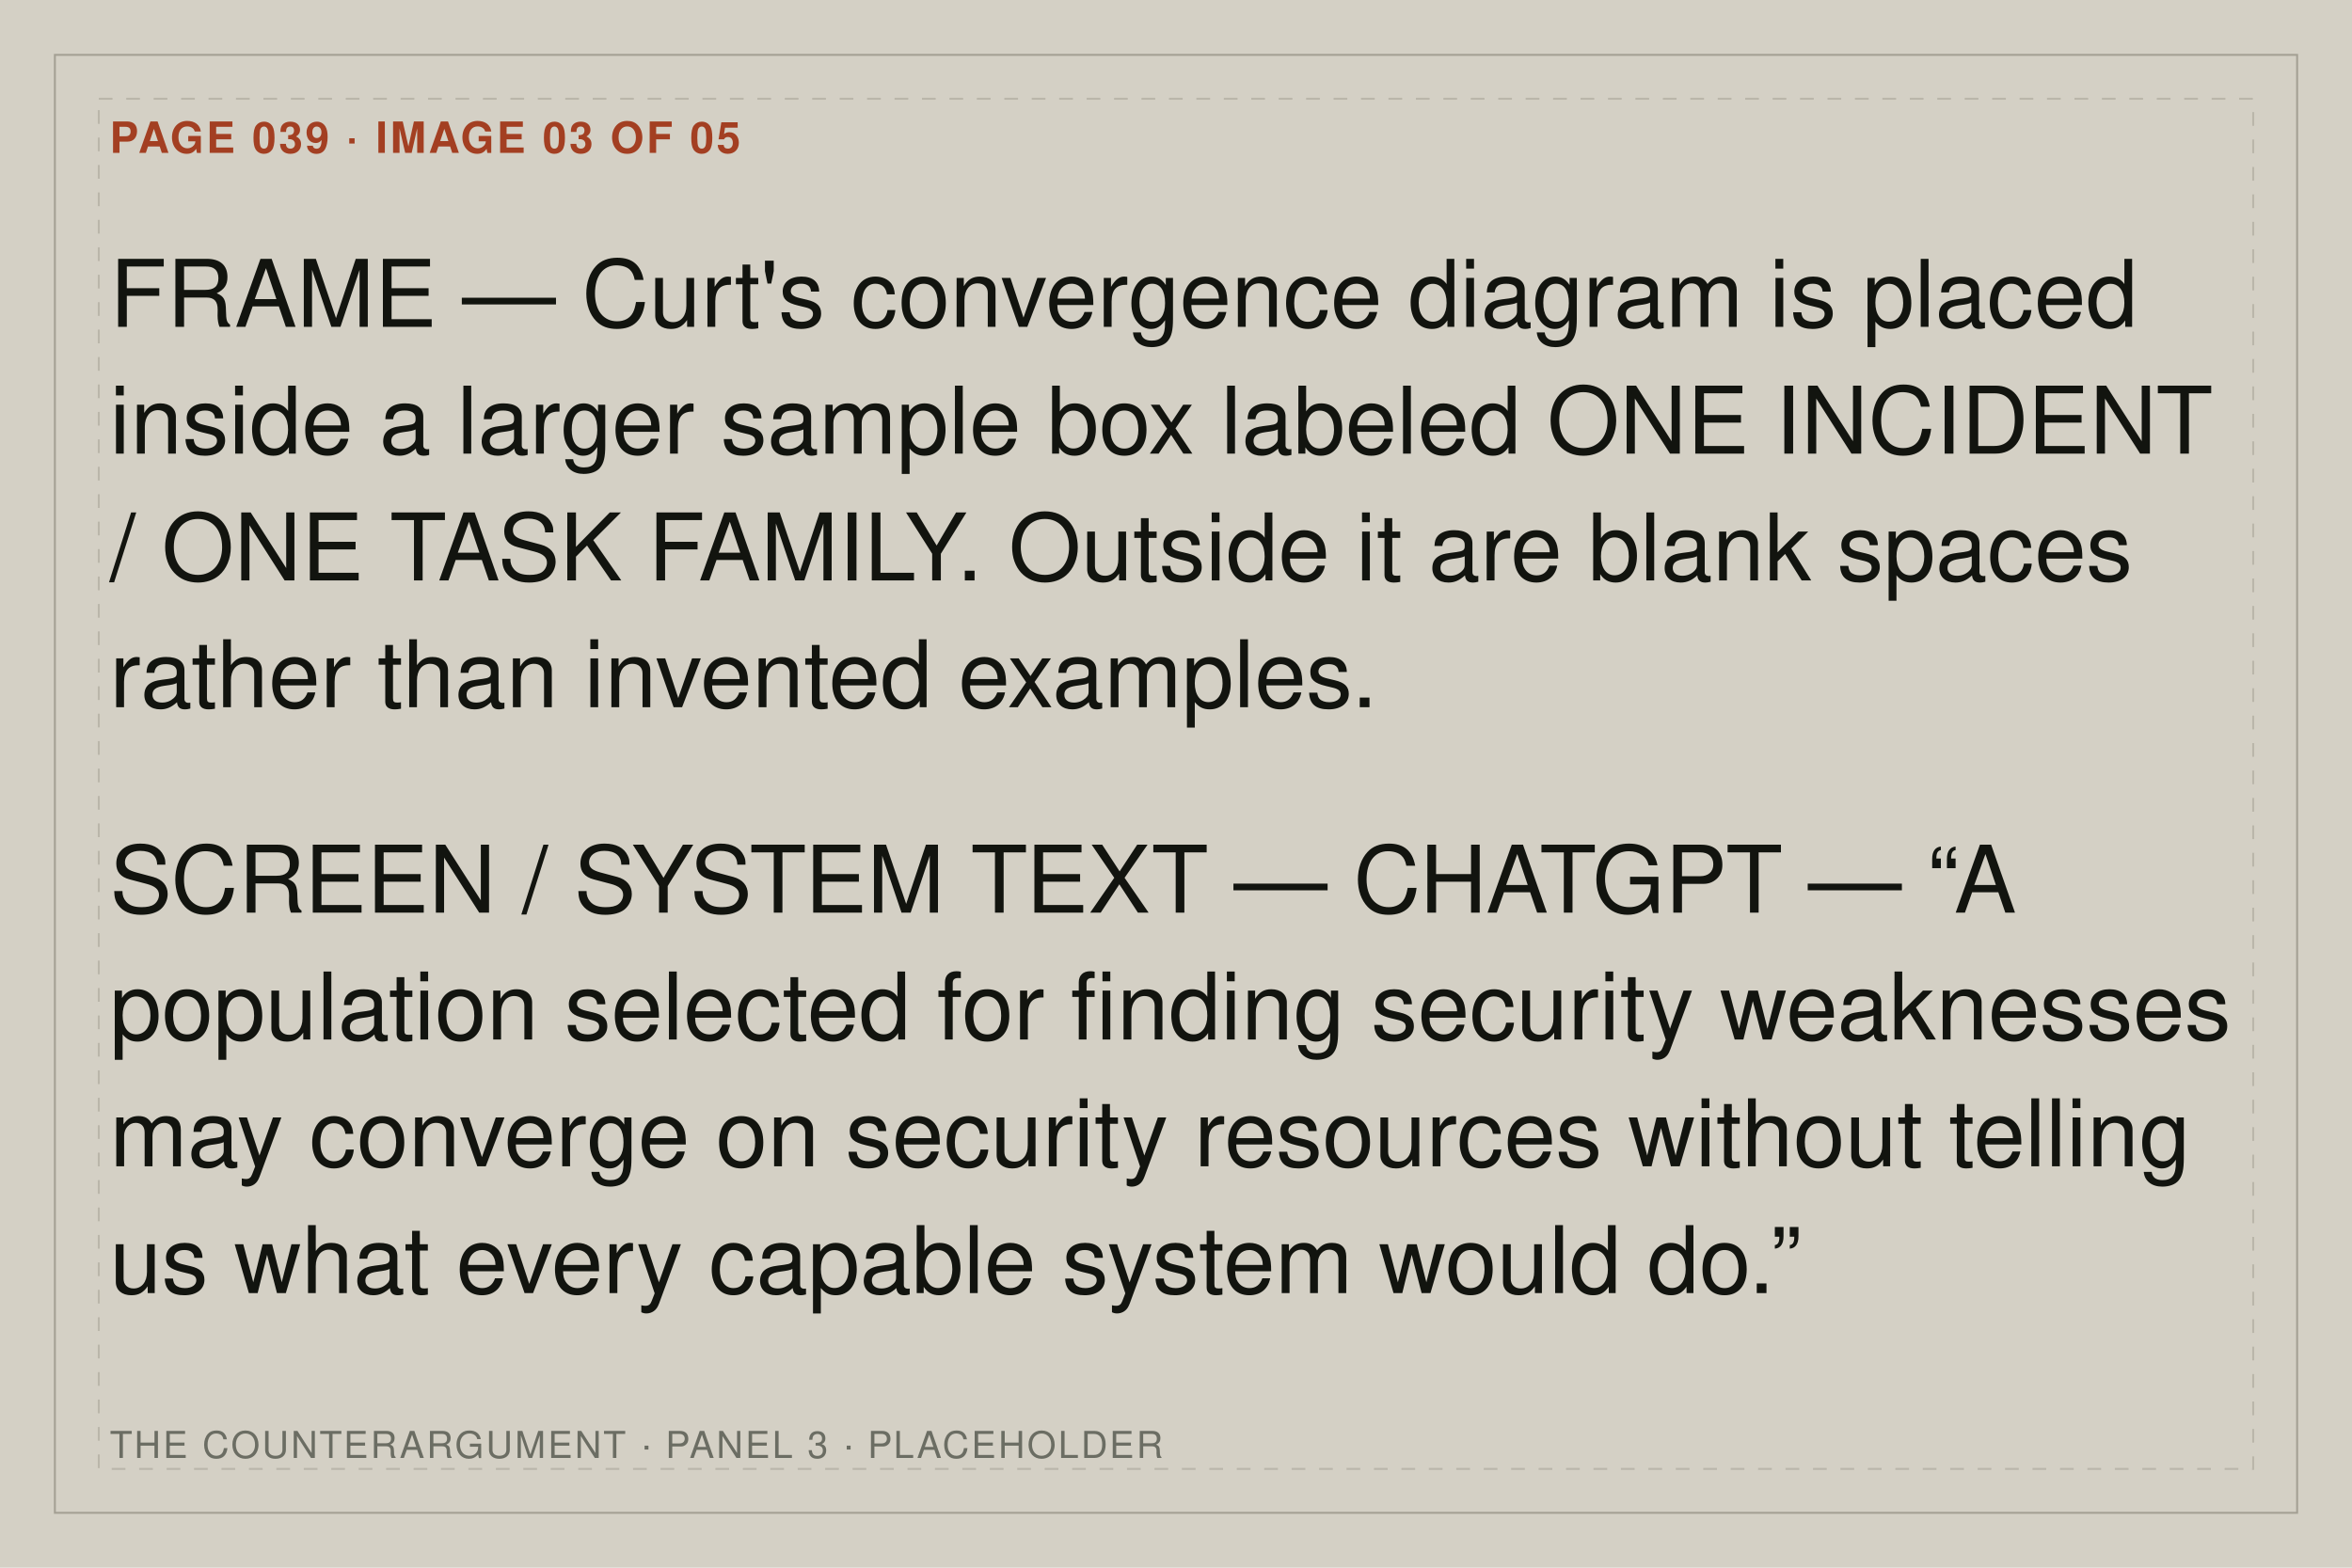
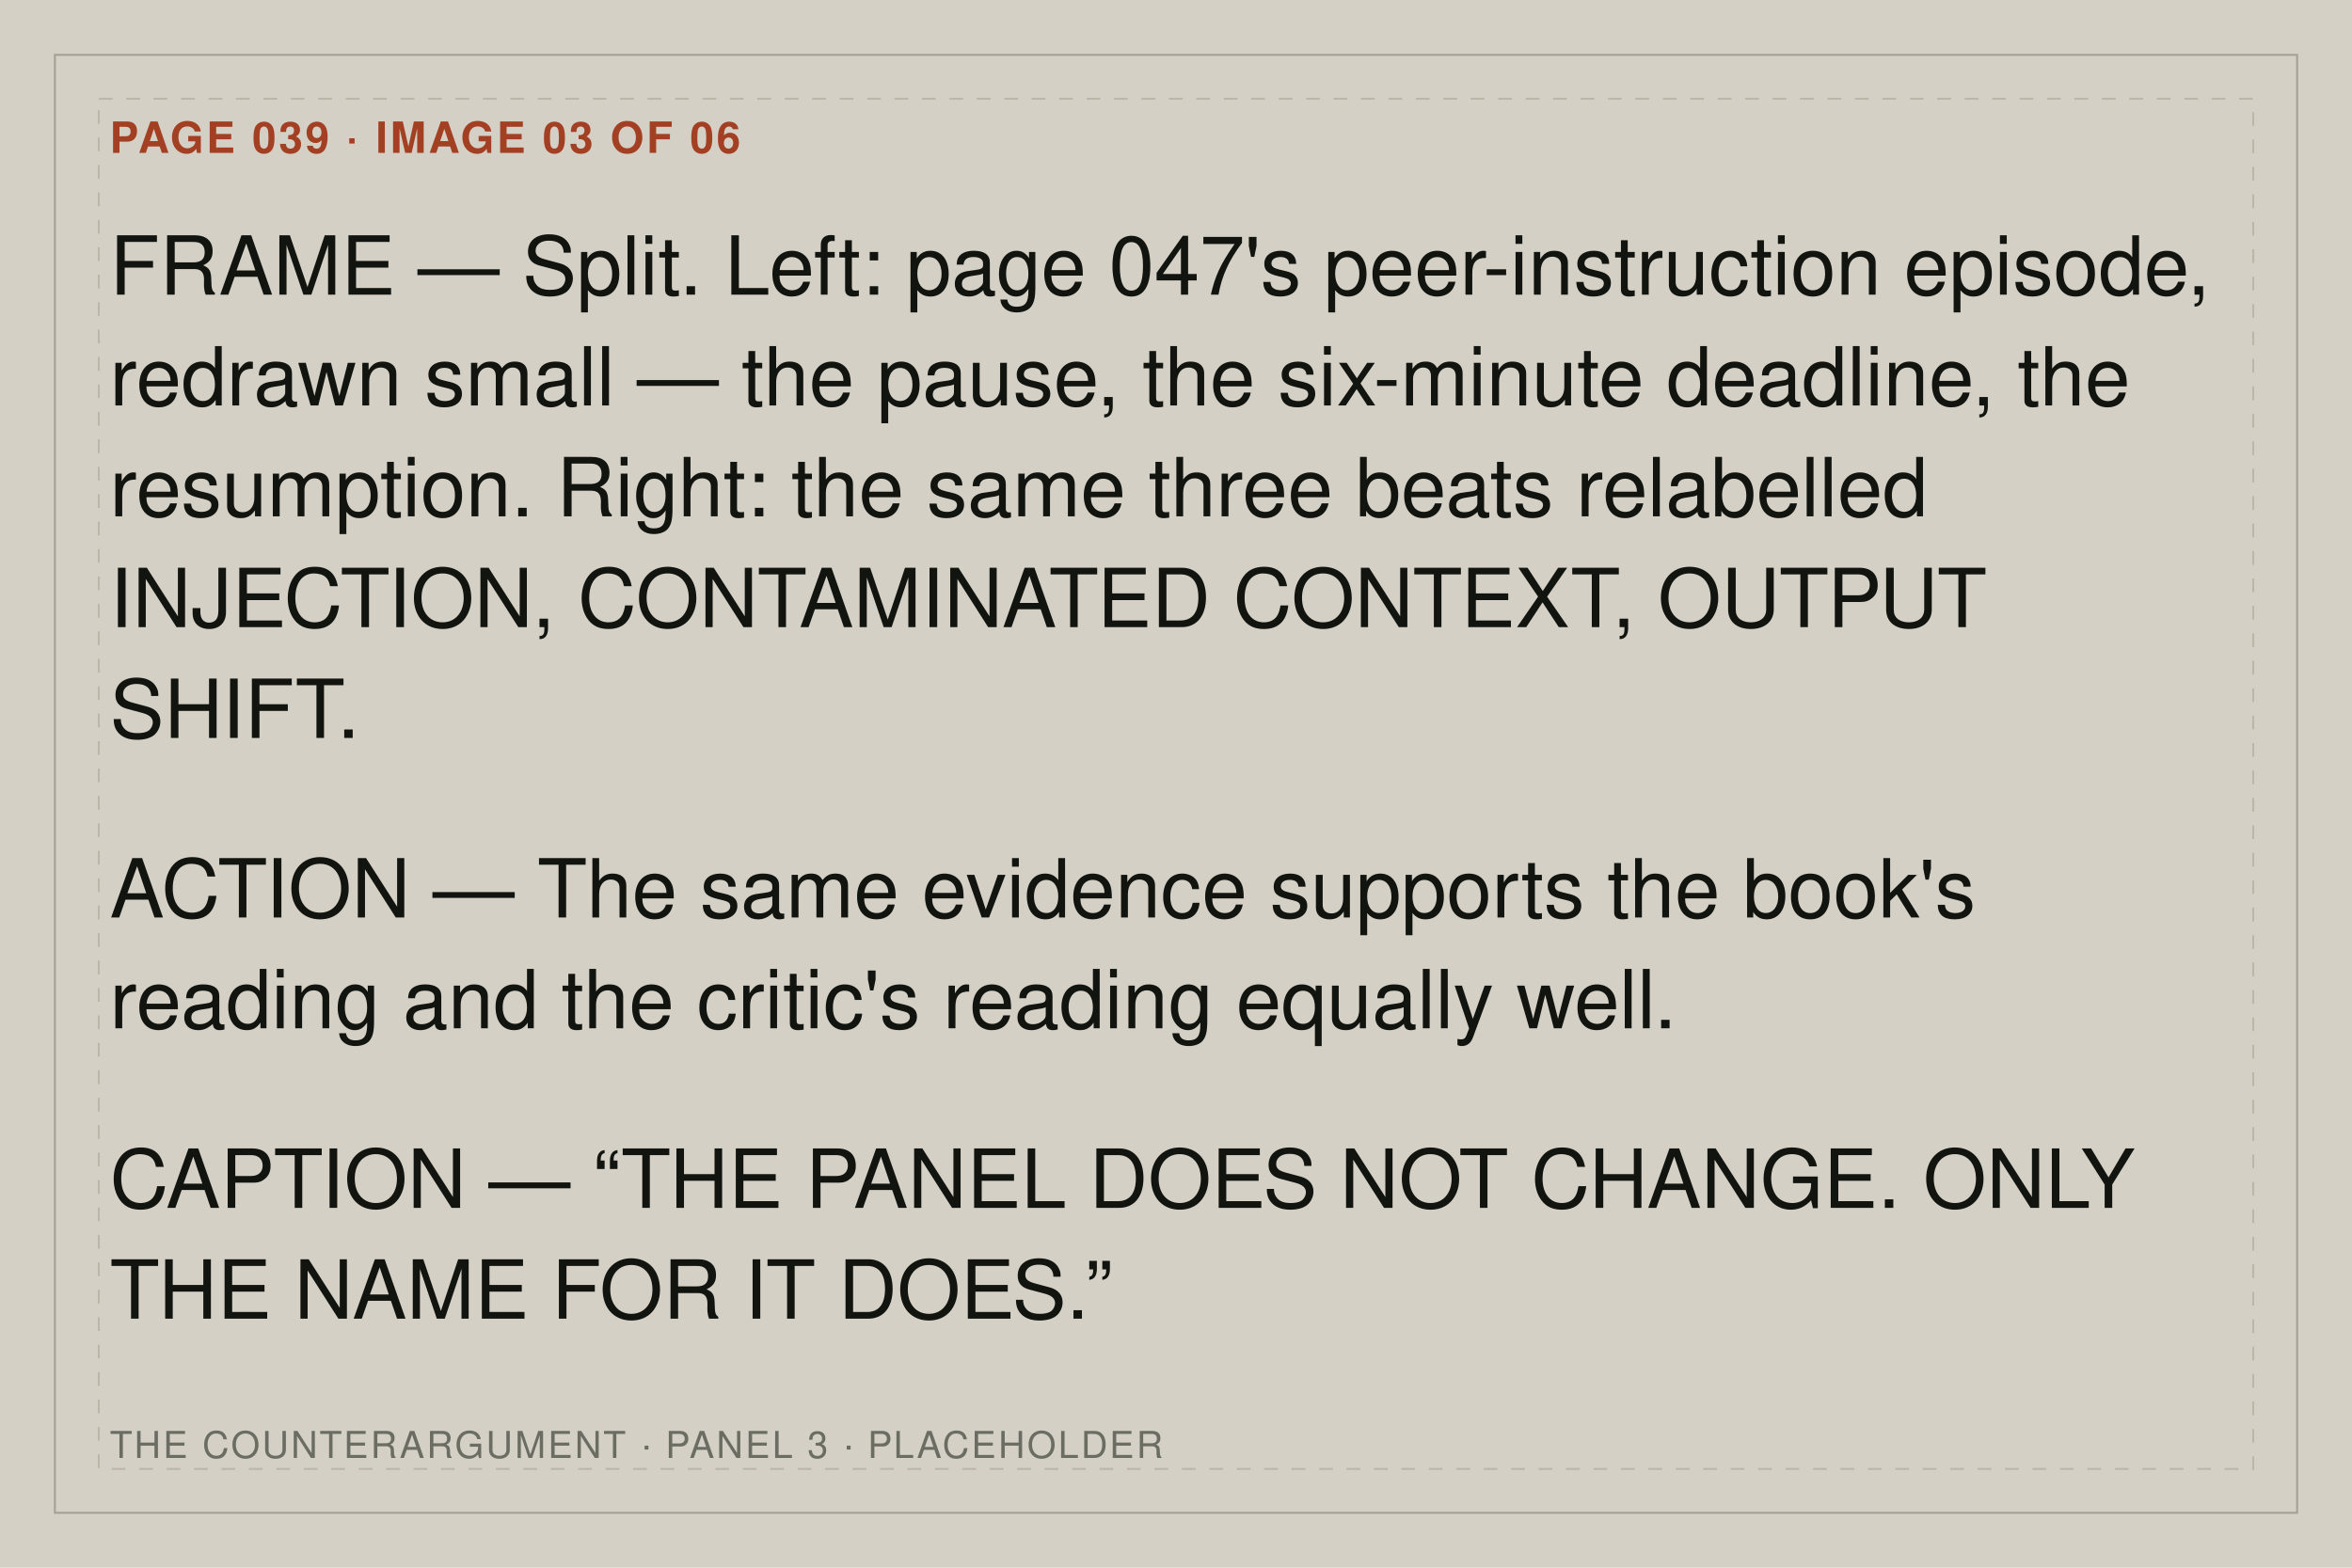
<svg xmlns="http://www.w3.org/2000/svg" width="1200" height="800" viewBox="0 0 1200 800" role="img" aria-labelledby="title">
  <rect width="1200" height="800" fill="#d4d0c5" />
  <rect x="28" y="28" width="1144" height="744" fill="none" stroke="#a4a094" stroke-width="1" />
  <rect x="50.4" y="50.4" width="1099.2" height="699.2" fill="none" stroke="#a4a094" stroke-width="1" stroke-dasharray="7 7" opacity="0.55" />
  <g font-family="Helvetica, Arial, 'Liberation Sans', 'Nimbus Sans', sans-serif">
-     <text x="56" y="78" font-size="22" font-weight="700" letter-spacing="1.32" fill="#a33f22">PAGE 039 · IMAGE 03 OF 05</text>
-     <text font-size="47.58" fill="#12140f" text-anchor="start" xml:space="preserve">
-       <tspan x="56" y="166.77">FRAME — Curt's convergence diagram is placed</tspan>
-       <tspan x="56" y="231.48">inside a larger sample box labeled ONE INCIDENT</tspan>
-       <tspan x="56" y="296.19">/ ONE TASK FAMILY. Outside it are blank spaces</tspan>
-       <tspan x="56" y="360.91">rather than invented examples.</tspan>
-       <tspan x="56" y="465.74">SCREEN / SYSTEM TEXT — CHATGPT — “A</tspan>
-       <tspan x="56" y="530.45">population selected for finding security weaknesses</tspan>
-       <tspan x="56" y="595.17">may converge on security resources without telling</tspan>
-       <tspan x="56" y="659.88">us what every capable system would do.”</tspan>
+     <text x="56" y="78" font-size="22" font-weight="700" letter-spacing="1.32" fill="#a33f22">PAGE 039 · IMAGE 03 OF 06</text>
+     <text font-size="41.58" fill="#12140f" text-anchor="start" xml:space="preserve">
+       <tspan x="56" y="150.37">FRAME — Split. Left: page 047's peer-instruction episode,</tspan>
+       <tspan x="56" y="206.92">redrawn small — the pause, the six-minute deadline, the</tspan>
+       <tspan x="56" y="263.47">resumption. Right: the same three beats relabelled</tspan>
+       <tspan x="56" y="320.03">INJECTION, CONTAMINATED CONTEXT, OUTPUT</tspan>
+       <tspan x="56" y="376.58">SHIFT.</tspan>
+       <tspan x="56" y="468.2">ACTION — The same evidence supports the book's</tspan>
+       <tspan x="56" y="524.75">reading and the critic's reading equally well.</tspan>
+       <tspan x="56" y="616.37">CAPTION — “THE PANEL DOES NOT CHANGE. ONLY</tspan>
+       <tspan x="56" y="672.92">THE NAME FOR IT DOES.”</tspan>
    </text>
    <text x="56" y="744" font-size="18.92" letter-spacing="1.1" fill="#6b6d63">THE COUNTERARGUMENT · PANEL 3 · PLACEHOLDER</text>
  </g>
</svg>
